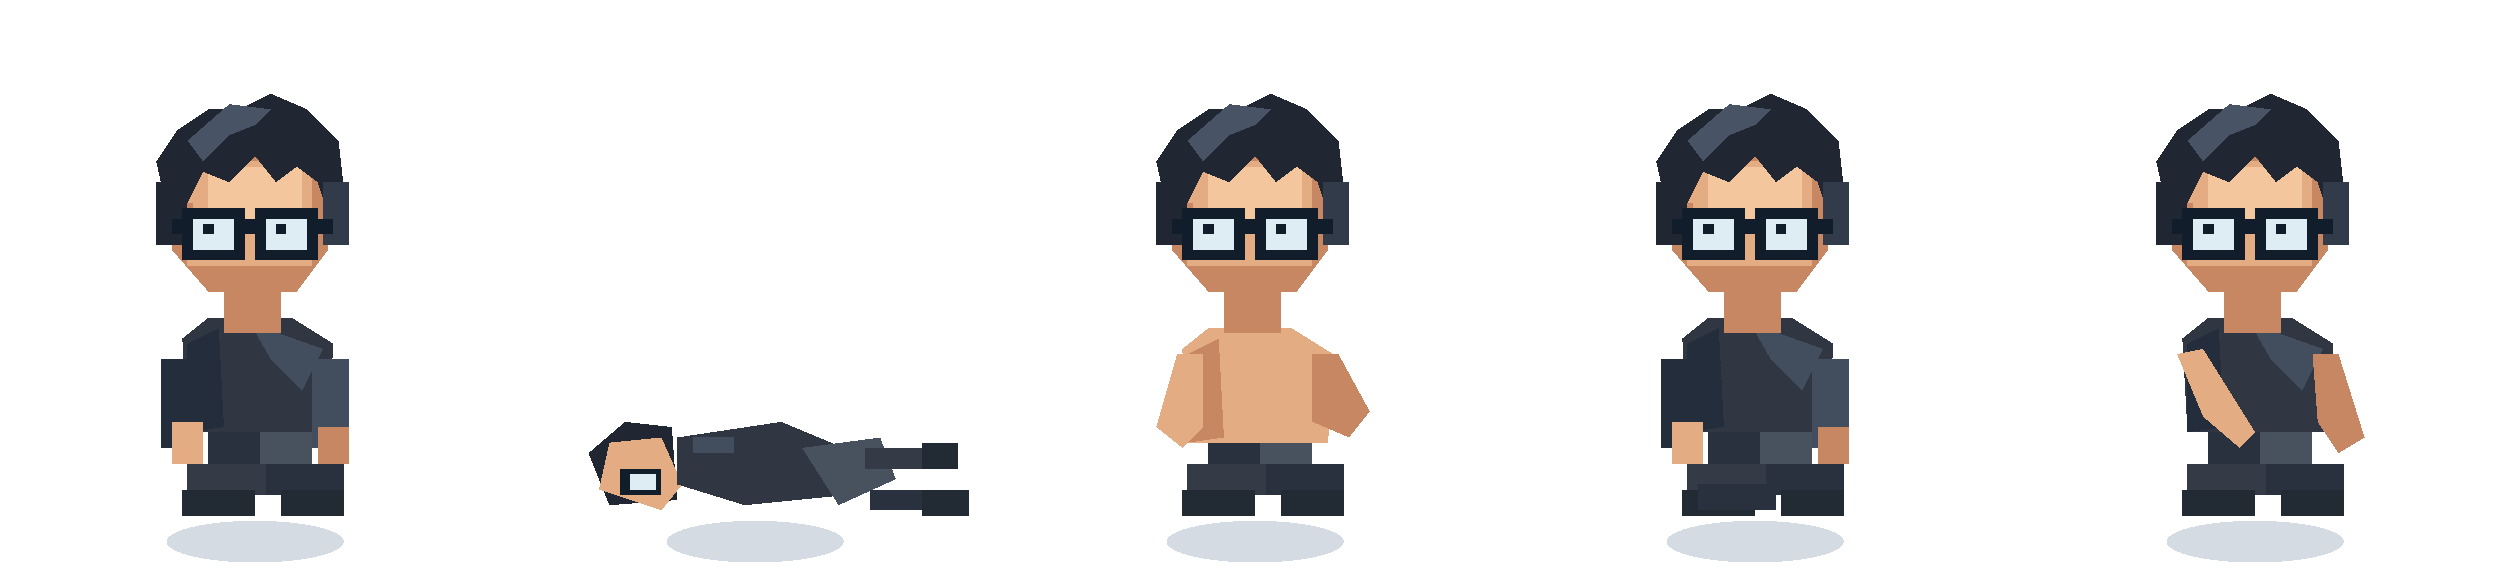
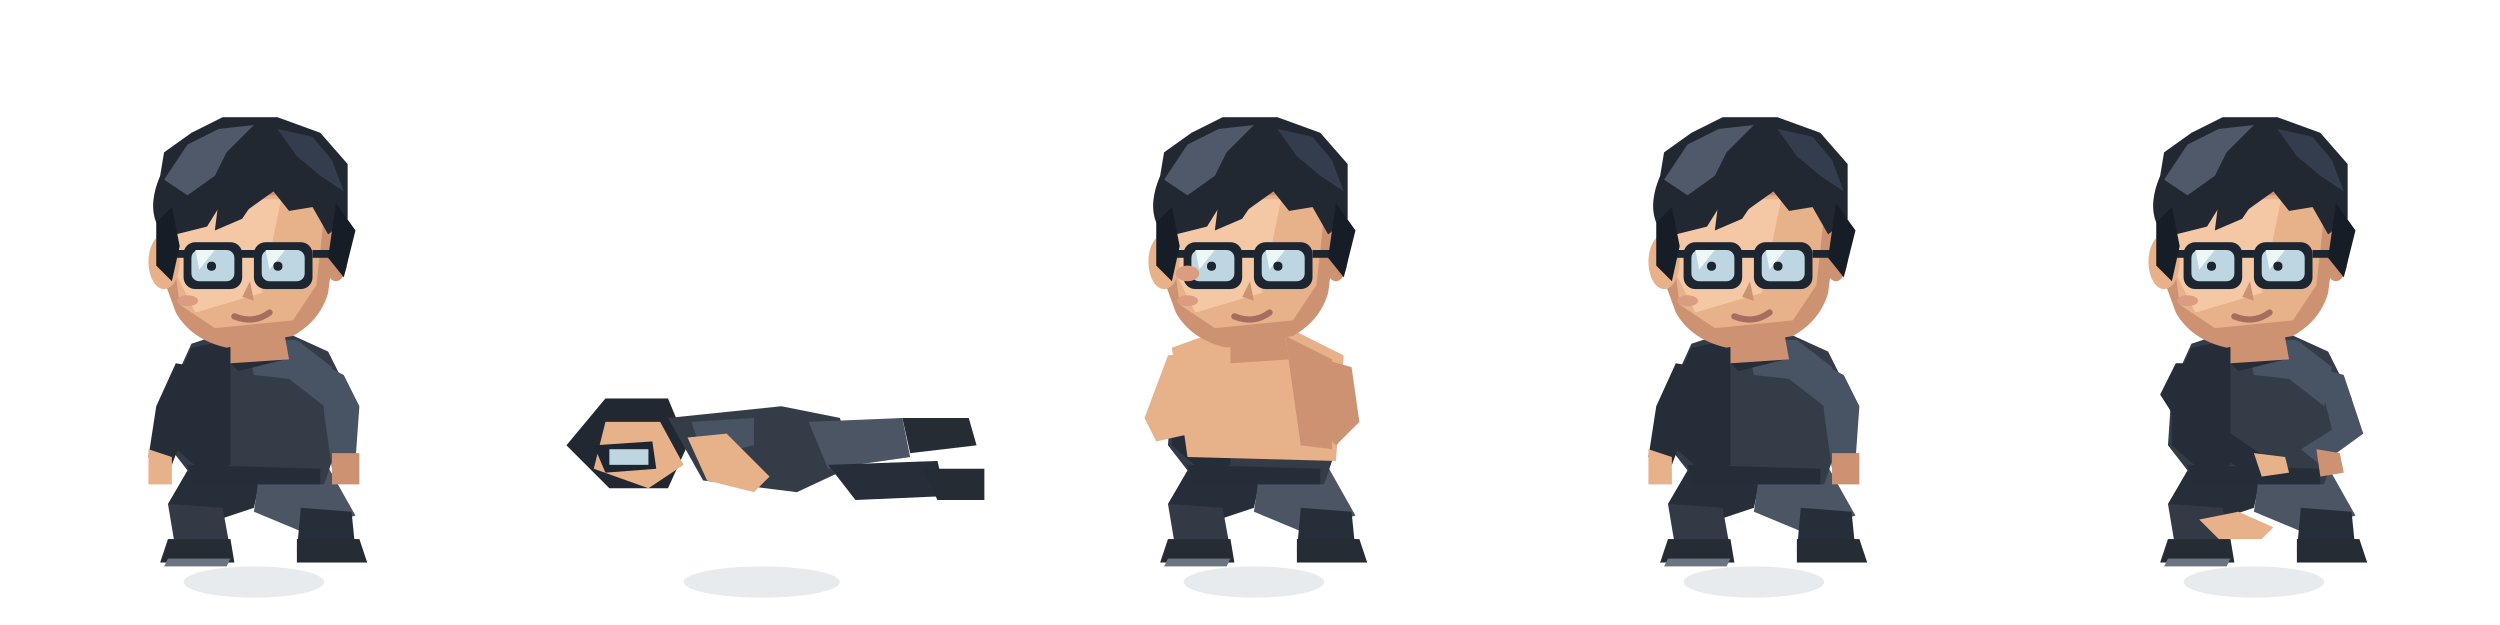
- <svg xmlns="http://www.w3.org/2000/svg" width="480" height="112" viewBox="0 0 480 112" shape-rendering="crispEdges">
+ <svg xmlns="http://www.w3.org/2000/svg" width="640" height="160" viewBox="0 0 640 160" shape-rendering="geometricPrecision">
  <g transform="translate(0 0)">
-     <ellipse cx="49" cy="104" rx="17" ry="4" fill="#5B779442" />
-     <rect x="40" y="80" width="12" height="10" fill="#28313D" />
-     <rect x="50" y="80" width="10" height="11" fill="#48525F" />
-     <rect x="36" y="89" width="15" height="6" fill="#343B47" />
-     <rect x="51" y="89" width="15" height="6" fill="#28313D" />
-     <rect x="35" y="94" width="14" height="5" fill="#222B34" />
-     <rect x="54" y="94" width="12" height="5" fill="#222B34" />
-     <polygon points="35,65 40,61 56,61 64,66 63,83 36,83" fill="#303743" />
-     <polygon points="36,66 42,63 43,82 36,83" fill="#242D3B" />
-     <polygon points="48,62 62,67 58,75 52,69" fill="#424E5E" />
-     <rect x="31" y="69" width="7" height="17" fill="#242D3B" />
-     <rect x="33" y="81" width="6" height="8" fill="#E4AC82" />
-     <rect x="60" y="69" width="7" height="17" fill="#424E5E" />
-     <rect x="61" y="82" width="6" height="7" fill="#C88763" />
-     <polygon points="33,29 36,25 60,25 64,31 63,48 57,56 40,56 33,48" fill="#C88763" />
-     <rect x="36" y="31" width="24" height="20" fill="#E4AC82" />
-     <rect x="40" y="32" width="18" height="12" fill="#F4C69D" />
-     <rect x="33" y="39" width="4" height="9" fill="#C88763" />
-     <rect x="61" y="39" width="4" height="8" fill="#C88763" />
-     <rect x="43" y="52" width="11" height="12" fill="#C88763" />
-     <polygon points="32,40 30,31 34,25 40,21 46,21 52,18 59,21 65,27 66,36 63,41 61,35 57,32 53,35 49,30 44,35 39,33 36,39" fill="#202632" />
-     <polygon points="36,27 44,20 52,21 49,24 44,26 39,31" fill="#485366" />
-     <rect x="30" y="35" width="6" height="12" fill="#202632" />
-     <rect x="62" y="35" width="5" height="12" fill="#323B4A" />
-     <rect x="35" y="40" width="12" height="10" fill="#111D2B" />
-     <rect x="49" y="40" width="12" height="10" fill="#111D2B" />
-     <rect x="37" y="42" width="8" height="6" fill="#DDEDF3" />
-     <rect x="51" y="42" width="8" height="6" fill="#DDEDF3" />
-     <rect x="46" y="42" width="4" height="3" fill="#111D2B" />
-     <rect x="33" y="42" width="3" height="3" fill="#111D2B" />
-     <rect x="61" y="42" width="3" height="3" fill="#111D2B" />
-     <rect x="39" y="43" width="2" height="2" fill="#111D2B" />
-     <rect x="53" y="43" width="2" height="2" fill="#111D2B" />
-     <rect x="46" y="52" width="5" height="1" fill="#C88763" />
-   </g>
-   <g transform="translate(96 0)">
-     <ellipse cx="49" cy="104" rx="17" ry="4" fill="#5B779442" />
-     <polygon points="17,87 24,81 33,82 34,96 21,97" fill="#202632" />
-     <polygon points="21,85 31,84 35,93 31,98 19,94" fill="#E4AC82" />
-     <rect x="23" y="90" width="8" height="5" fill="#111D2B" />
-     <rect x="25" y="91" width="5" height="3" fill="#DDEDF3" />
-     <polygon points="34,84 54,81 66,86 67,95 47,97 34,93" fill="#303743" />
-     <polygon points="58,86 73,84 76,92 65,97" fill="#48525F" />
-     <rect x="70" y="86" width="14" height="4" fill="#343B47" />
-     <rect x="71" y="94" width="14" height="4" fill="#28313D" />
-     <rect x="81" y="85" width="7" height="5" fill="#222B34" />
-     <rect x="81" y="94" width="9" height="5" fill="#222B34" />
-     <rect x="37" y="84" width="8" height="3" fill="#424E5E" />
-   </g>
-   <g transform="translate(192 0)">
-     <ellipse cx="49" cy="104" rx="17" ry="4" fill="#5B779442" />
-     <rect x="40" y="80" width="12" height="10" fill="#28313D" />
-     <rect x="50" y="80" width="10" height="11" fill="#48525F" />
-     <rect x="36" y="89" width="15" height="6" fill="#343B47" />
-     <rect x="51" y="89" width="15" height="6" fill="#28313D" />
-     <rect x="35" y="94" width="14" height="5" fill="#222B34" />
-     <rect x="54" y="94" width="12" height="5" fill="#222B34" />
-     <polygon points="35,67 40,63 56,63 64,68 63,85 36,85" fill="#E4AC82" />
-     <polygon points="36,68 42,65 43,84 36,85" fill="#C88763" />
-     <polygon points="34,68 39,68 39,82 35,86 30,82" fill="#E4AC82" />
-     <polygon points="60,68 65,68 71,79 67,84 60,81" fill="#C88763" />
-     <polygon points="33,29 36,25 60,25 64,31 63,48 57,56 40,56 33,48" fill="#C88763" />
-     <rect x="36" y="31" width="24" height="20" fill="#E4AC82" />
-     <rect x="40" y="32" width="18" height="12" fill="#F4C69D" />
-     <rect x="33" y="39" width="4" height="9" fill="#C88763" />
-     <rect x="61" y="39" width="4" height="8" fill="#C88763" />
-     <rect x="43" y="52" width="11" height="12" fill="#C88763" />
-     <polygon points="32,40 30,31 34,25 40,21 46,21 52,18 59,21 65,27 66,36 63,41 61,35 57,32 53,35 49,30 44,35 39,33 36,39" fill="#202632" />
-     <polygon points="36,27 44,20 52,21 49,24 44,26 39,31" fill="#485366" />
-     <rect x="30" y="35" width="6" height="12" fill="#202632" />
-     <rect x="62" y="35" width="5" height="12" fill="#323B4A" />
-     <rect x="35" y="40" width="12" height="10" fill="#111D2B" />
-     <rect x="49" y="40" width="12" height="10" fill="#111D2B" />
-     <rect x="37" y="42" width="8" height="6" fill="#DDEDF3" />
-     <rect x="51" y="42" width="8" height="6" fill="#DDEDF3" />
-     <rect x="46" y="42" width="4" height="3" fill="#111D2B" />
-     <rect x="33" y="42" width="3" height="3" fill="#111D2B" />
-     <rect x="61" y="42" width="3" height="3" fill="#111D2B" />
-     <rect x="39" y="43" width="2" height="2" fill="#111D2B" />
-     <rect x="53" y="43" width="2" height="2" fill="#111D2B" />
-     <rect x="46" y="52" width="5" height="1" fill="#C88763" />
-   </g>
-   <g transform="translate(288 0)">
-     <ellipse cx="49" cy="104" rx="17" ry="4" fill="#5B779442" />
-     <rect x="40" y="80" width="12" height="10" fill="#28313D" />
-     <rect x="50" y="80" width="10" height="11" fill="#48525F" />
-     <rect x="36" y="89" width="15" height="6" fill="#343B47" />
-     <rect x="51" y="89" width="15" height="6" fill="#28313D" />
-     <rect x="35" y="94" width="14" height="5" fill="#222B34" />
-     <rect x="54" y="94" width="12" height="5" fill="#222B34" />
-     <polygon points="35,65 40,61 56,61 64,66 63,83 36,83" fill="#303743" />
-     <polygon points="36,66 42,63 43,82 36,83" fill="#242D3B" />
-     <polygon points="48,62 62,67 58,75 52,69" fill="#424E5E" />
-     <rect x="31" y="69" width="7" height="17" fill="#242D3B" />
-     <rect x="33" y="81" width="6" height="8" fill="#E4AC82" />
-     <rect x="60" y="69" width="7" height="17" fill="#424E5E" />
-     <rect x="61" y="82" width="6" height="7" fill="#C88763" />
-     <polygon points="33,29 36,25 60,25 64,31 63,48 57,56 40,56 33,48" fill="#C88763" />
-     <rect x="36" y="31" width="24" height="20" fill="#E4AC82" />
-     <rect x="40" y="32" width="18" height="12" fill="#F4C69D" />
-     <rect x="33" y="39" width="4" height="9" fill="#C88763" />
-     <rect x="61" y="39" width="4" height="8" fill="#C88763" />
-     <rect x="43" y="52" width="11" height="12" fill="#C88763" />
-     <polygon points="32,40 30,31 34,25 40,21 46,21 52,18 59,21 65,27 66,36 63,41 61,35 57,32 53,35 49,30 44,35 39,33 36,39" fill="#202632" />
-     <polygon points="36,27 44,20 52,21 49,24 44,26 39,31" fill="#485366" />
-     <rect x="30" y="35" width="6" height="12" fill="#202632" />
-     <rect x="62" y="35" width="5" height="12" fill="#323B4A" />
-     <rect x="35" y="40" width="12" height="10" fill="#111D2B" />
-     <rect x="49" y="40" width="12" height="10" fill="#111D2B" />
-     <rect x="37" y="42" width="8" height="6" fill="#DDEDF3" />
-     <rect x="51" y="42" width="8" height="6" fill="#DDEDF3" />
-     <rect x="46" y="42" width="4" height="3" fill="#111D2B" />
-     <rect x="33" y="42" width="3" height="3" fill="#111D2B" />
-     <rect x="61" y="42" width="3" height="3" fill="#111D2B" />
-     <rect x="39" y="43" width="2" height="2" fill="#111D2B" />
-     <rect x="53" y="43" width="2" height="2" fill="#111D2B" />
-     <rect x="46" y="52" width="5" height="1" fill="#C88763" />
-     <rect x="38" y="93" width="15" height="5" fill="#28313D" />
+     <ellipse cx="65" cy="149" rx="18" ry="4" fill="#52698522" />
+     <g transform="translate(0 5)">
+       <path d="M50 112 L68 112 L65 125 L50 130 L43 124Z" fill="#262E39" />
+       <path d="M67 112 L82 111 L91 127 L77 131 L65 126Z" fill="#4B5564" />
+       <path d="M43 124 L57 125 L59 136 L45 136Z" fill="#343A45" />
+       <path d="M77 125 L90 126 L91 136 L76 136Z" fill="#262E39" />
+       <path d="M43 133 L59 133 L60 139 L41 139Z" fill="#262C34" />
+       <path d="M76 133 L92 133 L94 139 L76 139Z" fill="#262C34" />
+       <path d="M43 138 L59 138 L58 140 L42 140Z" fill="#6B7581" />
+       <path d="M49 83 L58 80 L73 80 L84 85 L90 97 L85 113 L83 119 L50 118 L43 109 L44 94Z" fill="#343C48" />
+       <path d="M49 84 L59 82 L59 114 L52 116 L44 109 L44 95Z" fill="#252D39" />
+       <path d="M63 82 L76 82 L85 89 L83 99 L74 92 L65 91Z" fill="#485463" />
+       <path d="M61 82 Q65 88 70 82 L73 87 L61 90 L57 86Z" fill="#252D39" />
+       <path d="M48 114 L82 115 L82 119 L49 119Z" fill="#252D39" />
+       <path d="M45 88 L51 89 L49 101 L44 114 L38 112 L40 99Z" fill="#252D39" />
+       <path d="M38 110 L44 112 L44 119 L38 119Z" fill="#E7B18A" />
+       <path d="M82 88 L88 91 L92 99 L91 113 L85 115 L83 101Z" fill="#485463" />
+       <path d="M85 111 L92 111 L92 119 L85 119Z" fill="#CD9272" />
+       <path d="M59 76 L72 76 L74 87 L59 88Z" fill="#CD9272" />
+       <path d="M43 48 Q44 42 50 41 L79 42 Q85 45 86 54 L84 70 Q82 77 75 81 L58 84 Q49 82 45 75 L41 64Z" fill="#CD9272" />
+       <path d="M43 50 L51 45 L78 45 L83 50 L81 68 L75 77 L55 79 L46 73Z" fill="#E7B18A" />
+       <path d="M51 46 L72 46 L67 70 L50 75 L45 65 L45 53Z" fill="#F4C8A5" />
+       <ellipse cx="42" cy="62" rx="4" ry="7" fill="#E7B18A" />
+       <ellipse cx="86" cy="61" rx="3" ry="6" fill="#CD9272" />
+       <path d="M44 59 L40 60 L42 64Z" fill="#CD9272" />
+       <rect x="47" y="57" width="15" height="12" fill="#1D2530" rx="3" />
+       <rect x="65" y="57" width="15" height="12" fill="#1D2530" rx="3" />
+       <rect x="49" y="59" width="11" height="8" fill="#BDD6E1" rx="2" />
+       <rect x="67" y="59" width="11" height="8" fill="#BDD6E1" rx="2" />
+       <path d="M50 59 L55 59 L51 64Z" fill="#EDF7F6" />
+       <path d="M68 59 L73 59 L69 64Z" fill="#EDF7F6" />
+       <rect x="61" y="59" width="5" height="2" fill="#1D2530" rx="1" />
+       <rect x="44" y="59" width="4" height="2" fill="#1D2530" />
+       <rect x="80" y="59" width="5" height="2" fill="#1D2530" />
+       <rect x="53" y="62" width="2.3" height="2.3" fill="#1D2530" rx="1" />
+       <rect x="70" y="62" width="2.3" height="2.3" fill="#1D2530" rx="1" />
+       <path d="M64 67 L62 71 L65 72Z" fill="#CD9272" />
+       <path d="M60 76 Q65 78 69 75" fill="none" stroke="#A66E61" stroke-width="1.6" stroke-linecap="round" />
+       <ellipse cx="48" cy="72" rx="2.7" ry="1.4" fill="#DB9C82" />
+       <path d="M40 52 Q38 47 41 40 L42 34 L49 29 L57 25 L71 25 L82 29 L89 37 L89 51 L84 55 L80 48 L74 49 L70 44 L63 49 L58 45 L53 53 L45 55Z" fill="#222832" />
+       <path d="M42 41 L48 32 L56 28 L65 27 L58 34 L55 40 L48 45Z" fill="#50596A" />
+       <path d="M71 28 L80 30 L85 36 L88 44 L82 40 L76 35Z" fill="#343D4D" />
+       <path d="M40 52 L44 48 L46 58 L44 67 L40 63Z" fill="#161D27" />
+       <path d="M86 47 L91 54 L88 66 L84 61Z" fill="#161D27" />
+       <path d="M56 46 Q60 42 66 45 L62 51 L55 54Z" fill="#222832" />
+     </g>
+   </g>
+   <g transform="translate(128 0)">
+     <ellipse cx="67" cy="149" rx="20" ry="4" fill="#536D8422" />
+     <path d="M17 114 L27 102 L43 102 L48 114 L43 125 L28 125Z" fill="#222832" />
+     <path d="M27 108 L41 108 L47 119 L38 125 L24 120Z" fill="#E7B18A" />
+     <path d="M24 114 L39 113 L40 120 L27 121Z" fill="#1D2530" />
+     <rect x="28" y="115" width="10" height="4" fill="#BDD6E1" />
+     <path d="M43 107 L72 104 L87 107 L91 119 L76 126 L52 123Z" fill="#343C48" />
+     <path d="M49 108 L65 107 L65 114 L52 117Z" fill="#485463" />
+     <path d="M79 108 L103 107 L105 117 L84 120Z" fill="#4B5564" />
+     <path d="M84 119 L112 118 L114 127 L91 128Z" fill="#262E39" />
+     <path d="M103 107 L120 107 L122 114 L105 116Z" fill="#262C34" />
+     <path d="M108 120 L124 120 L124 128 L112 128Z" fill="#262C34" />
+     <path d="M48 112 L58 111 L69 122 L65 126 L53 123Z" fill="#E7B18A" />
+   </g>
+   <g transform="translate(256 0)">
+     <ellipse cx="65" cy="149" rx="18" ry="4" fill="#52698522" />
+     <g transform="translate(0 5)">
+       <path d="M50 112 L68 112 L65 125 L50 130 L43 124Z" fill="#262E39" />
+       <path d="M67 112 L82 111 L91 127 L77 131 L65 126Z" fill="#4B5564" />
+       <path d="M43 124 L57 125 L59 136 L45 136Z" fill="#343A45" />
+       <path d="M77 125 L90 126 L91 136 L76 136Z" fill="#262E39" />
+       <path d="M43 133 L59 133 L60 139 L41 139Z" fill="#262C34" />
+       <path d="M76 133 L92 133 L94 139 L76 139Z" fill="#262C34" />
+       <path d="M43 138 L59 138 L58 140 L42 140Z" fill="#6B7581" />
+       <path d="M49 83 L58 80 L73 80 L84 85 L90 97 L85 113 L83 119 L50 118 L43 109 L44 94Z" fill="#343C48" />
+       <path d="M49 84 L59 82 L59 114 L52 116 L44 109 L44 95Z" fill="#252D39" />
+       <path d="M63 82 L76 82 L85 89 L83 99 L74 92 L65 91Z" fill="#485463" />
+       <path d="M61 82 Q65 88 70 82 L73 87 L61 90 L57 86Z" fill="#252D39" />
+       <path d="M48 114 L82 115 L82 119 L49 119Z" fill="#252D39" />
+       <path d="M44 84 L58 79 L74 79 L88 86 L86 113 L48 112Z" fill="#E7B18A" />
+       <path d="M73 81 L85 87 L85 110 L77 109Z" fill="#CD9272" />
+       <path d="M43 86 L52 85 L49 106 L40 108 L37 102Z" fill="#E7B18A" />
+       <path d="M83 87 L90 89 L92 103 L86 109 L81 104Z" fill="#CD9272" />
+       <path d="M59 76 L72 76 L74 87 L59 88Z" fill="#CD9272" />
+       <path d="M43 48 Q44 42 50 41 L79 42 Q85 45 86 54 L84 70 Q82 77 75 81 L58 84 Q49 82 45 75 L41 64Z" fill="#CD9272" />
+       <path d="M43 50 L51 45 L78 45 L83 50 L81 68 L75 77 L55 79 L46 73Z" fill="#E7B18A" />
+       <path d="M51 46 L72 46 L67 70 L50 75 L45 65 L45 53Z" fill="#F4C8A5" />
+       <ellipse cx="42" cy="62" rx="4" ry="7" fill="#E7B18A" />
+       <ellipse cx="86" cy="61" rx="3" ry="6" fill="#CD9272" />
+       <path d="M44 59 L40 60 L42 64Z" fill="#CD9272" />
+       <rect x="47" y="57" width="15" height="12" fill="#1D2530" rx="3" />
+       <rect x="65" y="57" width="15" height="12" fill="#1D2530" rx="3" />
+       <rect x="49" y="59" width="11" height="8" fill="#BDD6E1" rx="2" />
+       <rect x="67" y="59" width="11" height="8" fill="#BDD6E1" rx="2" />
+       <path d="M50 59 L55 59 L51 64Z" fill="#EDF7F6" />
+       <path d="M68 59 L73 59 L69 64Z" fill="#EDF7F6" />
+       <rect x="61" y="59" width="5" height="2" fill="#1D2530" rx="1" />
+       <rect x="44" y="59" width="4" height="2" fill="#1D2530" />
+       <rect x="80" y="59" width="5" height="2" fill="#1D2530" />
+       <rect x="53" y="62" width="2.3" height="2.3" fill="#1D2530" rx="1" />
+       <rect x="70" y="62" width="2.3" height="2.3" fill="#1D2530" rx="1" />
+       <path d="M64 67 L62 71 L65 72Z" fill="#CD9272" />
+       <path d="M60 76 Q65 78 69 75" fill="none" stroke="#A66E61" stroke-width="1.6" stroke-linecap="round" />
+       <ellipse cx="48" cy="72" rx="2.7" ry="1.4" fill="#DB9C82" />
+       <path d="M40 52 Q38 47 41 40 L42 34 L49 29 L57 25 L71 25 L82 29 L89 37 L89 51 L84 55 L80 48 L74 49 L70 44 L63 49 L58 45 L53 53 L45 55Z" fill="#222832" />
+       <path d="M42 41 L48 32 L56 28 L65 27 L58 34 L55 40 L48 45Z" fill="#50596A" />
+       <path d="M71 28 L80 30 L85 36 L88 44 L82 40 L76 35Z" fill="#343D4D" />
+       <path d="M40 52 L44 48 L46 58 L44 67 L40 63Z" fill="#161D27" />
+       <path d="M86 47 L91 54 L88 66 L84 61Z" fill="#161D27" />
+       <path d="M56 46 Q60 42 66 45 L62 51 L55 54Z" fill="#222832" />
+     </g>
+     <ellipse cx="48" cy="70" rx="3" ry="2" fill="#DB9C82" />
  </g>
  <g transform="translate(384 0)">
-     <ellipse cx="49" cy="104" rx="17" ry="4" fill="#5B779442" />
-     <rect x="40" y="80" width="12" height="10" fill="#28313D" />
-     <rect x="50" y="80" width="10" height="11" fill="#48525F" />
-     <rect x="36" y="89" width="15" height="6" fill="#343B47" />
-     <rect x="51" y="89" width="15" height="6" fill="#28313D" />
-     <rect x="35" y="94" width="14" height="5" fill="#222B34" />
-     <rect x="54" y="94" width="12" height="5" fill="#222B34" />
-     <polygon points="35,65 40,61 56,61 64,66 63,83 36,83" fill="#303743" />
-     <polygon points="36,66 42,63 43,82 36,83" fill="#242D3B" />
-     <polygon points="48,62 62,67 58,75 52,69" fill="#424E5E" />
-     <polygon points="34,68 39,67 49,83 46,86 39,80" fill="#E4AC82" />
-     <polygon points="60,68 65,68 70,84 65,87 61,81" fill="#C88763" />
-     <polygon points="33,29 36,25 60,25 64,31 63,48 57,56 40,56 33,48" fill="#C88763" />
-     <rect x="36" y="31" width="24" height="20" fill="#E4AC82" />
-     <rect x="40" y="32" width="18" height="12" fill="#F4C69D" />
-     <rect x="33" y="39" width="4" height="9" fill="#C88763" />
-     <rect x="61" y="39" width="4" height="8" fill="#C88763" />
-     <rect x="43" y="52" width="11" height="12" fill="#C88763" />
-     <polygon points="32,40 30,31 34,25 40,21 46,21 52,18 59,21 65,27 66,36 63,41 61,35 57,32 53,35 49,30 44,35 39,33 36,39" fill="#202632" />
-     <polygon points="36,27 44,20 52,21 49,24 44,26 39,31" fill="#485366" />
-     <rect x="30" y="35" width="6" height="12" fill="#202632" />
-     <rect x="62" y="35" width="5" height="12" fill="#323B4A" />
-     <rect x="35" y="40" width="12" height="10" fill="#111D2B" />
-     <rect x="49" y="40" width="12" height="10" fill="#111D2B" />
-     <rect x="37" y="42" width="8" height="6" fill="#DDEDF3" />
-     <rect x="51" y="42" width="8" height="6" fill="#DDEDF3" />
-     <rect x="46" y="42" width="4" height="3" fill="#111D2B" />
-     <rect x="33" y="42" width="3" height="3" fill="#111D2B" />
-     <rect x="61" y="42" width="3" height="3" fill="#111D2B" />
-     <rect x="39" y="43" width="2" height="2" fill="#111D2B" />
-     <rect x="53" y="43" width="2" height="2" fill="#111D2B" />
-     <rect x="46" y="52" width="5" height="1" fill="#C88763" />
+     <ellipse cx="65" cy="149" rx="18" ry="4" fill="#52698522" />
+     <g transform="translate(0 5)">
+       <path d="M50 112 L68 112 L65 125 L50 130 L43 124Z" fill="#262E39" />
+       <path d="M67 112 L82 111 L91 127 L77 131 L65 126Z" fill="#4B5564" />
+       <path d="M43 124 L57 125 L59 136 L45 136Z" fill="#343A45" />
+       <path d="M77 125 L90 126 L91 136 L76 136Z" fill="#262E39" />
+       <path d="M43 133 L59 133 L60 139 L41 139Z" fill="#262C34" />
+       <path d="M76 133 L92 133 L94 139 L76 139Z" fill="#262C34" />
+       <path d="M43 138 L59 138 L58 140 L42 140Z" fill="#6B7581" />
+       <path d="M49 83 L58 80 L73 80 L84 85 L90 97 L85 113 L83 119 L50 118 L43 109 L44 94Z" fill="#343C48" />
+       <path d="M49 84 L59 82 L59 114 L52 116 L44 109 L44 95Z" fill="#252D39" />
+       <path d="M63 82 L76 82 L85 89 L83 99 L74 92 L65 91Z" fill="#485463" />
+       <path d="M61 82 Q65 88 70 82 L73 87 L61 90 L57 86Z" fill="#252D39" />
+       <path d="M48 114 L82 115 L82 119 L49 119Z" fill="#252D39" />
+       <path d="M45 88 L51 89 L49 101 L44 114 L38 112 L40 99Z" fill="#252D39" />
+       <path d="M38 110 L44 112 L44 119 L38 119Z" fill="#E7B18A" />
+       <path d="M82 88 L88 91 L92 99 L91 113 L85 115 L83 101Z" fill="#485463" />
+       <path d="M85 111 L92 111 L92 119 L85 119Z" fill="#CD9272" />
+       <path d="M59 76 L72 76 L74 87 L59 88Z" fill="#CD9272" />
+       <path d="M43 48 Q44 42 50 41 L79 42 Q85 45 86 54 L84 70 Q82 77 75 81 L58 84 Q49 82 45 75 L41 64Z" fill="#CD9272" />
+       <path d="M43 50 L51 45 L78 45 L83 50 L81 68 L75 77 L55 79 L46 73Z" fill="#E7B18A" />
+       <path d="M51 46 L72 46 L67 70 L50 75 L45 65 L45 53Z" fill="#F4C8A5" />
+       <ellipse cx="42" cy="62" rx="4" ry="7" fill="#E7B18A" />
+       <ellipse cx="86" cy="61" rx="3" ry="6" fill="#CD9272" />
+       <path d="M44 59 L40 60 L42 64Z" fill="#CD9272" />
+       <rect x="47" y="57" width="15" height="12" fill="#1D2530" rx="3" />
+       <rect x="65" y="57" width="15" height="12" fill="#1D2530" rx="3" />
+       <rect x="49" y="59" width="11" height="8" fill="#BDD6E1" rx="2" />
+       <rect x="67" y="59" width="11" height="8" fill="#BDD6E1" rx="2" />
+       <path d="M50 59 L55 59 L51 64Z" fill="#EDF7F6" />
+       <path d="M68 59 L73 59 L69 64Z" fill="#EDF7F6" />
+       <rect x="61" y="59" width="5" height="2" fill="#1D2530" rx="1" />
+       <rect x="44" y="59" width="4" height="2" fill="#1D2530" />
+       <rect x="80" y="59" width="5" height="2" fill="#1D2530" />
+       <rect x="53" y="62" width="2.3" height="2.3" fill="#1D2530" rx="1" />
+       <rect x="70" y="62" width="2.3" height="2.3" fill="#1D2530" rx="1" />
+       <path d="M64 67 L62 71 L65 72Z" fill="#CD9272" />
+       <path d="M60 76 Q65 78 69 75" fill="none" stroke="#A66E61" stroke-width="1.6" stroke-linecap="round" />
+       <ellipse cx="48" cy="72" rx="2.7" ry="1.4" fill="#DB9C82" />
+       <path d="M40 52 Q38 47 41 40 L42 34 L49 29 L57 25 L71 25 L82 29 L89 37 L89 51 L84 55 L80 48 L74 49 L70 44 L63 49 L58 45 L53 53 L45 55Z" fill="#222832" />
+       <path d="M42 41 L48 32 L56 28 L65 27 L58 34 L55 40 L48 45Z" fill="#50596A" />
+       <path d="M71 28 L80 30 L85 36 L88 44 L82 40 L76 35Z" fill="#343D4D" />
+       <path d="M40 52 L44 48 L46 58 L44 67 L40 63Z" fill="#161D27" />
+       <path d="M86 47 L91 54 L88 66 L84 61Z" fill="#161D27" />
+       <path d="M56 46 Q60 42 66 45 L62 51 L55 54Z" fill="#222832" />
+     </g>
+   </g>
+   <g transform="translate(512 0)">
+     <ellipse cx="65" cy="149" rx="18" ry="4" fill="#52698522" />
+     <g transform="translate(0 5)">
+       <path d="M50 112 L68 112 L65 125 L50 130 L43 124Z" fill="#262E39" />
+       <path d="M67 112 L82 111 L91 127 L77 131 L65 126Z" fill="#4B5564" />
+       <path d="M43 124 L57 125 L59 136 L45 136Z" fill="#343A45" />
+       <path d="M77 125 L90 126 L91 136 L76 136Z" fill="#262E39" />
+       <path d="M43 133 L59 133 L60 139 L41 139Z" fill="#262C34" />
+       <path d="M76 133 L92 133 L94 139 L76 139Z" fill="#262C34" />
+       <path d="M43 138 L59 138 L58 140 L42 140Z" fill="#6B7581" />
+       <path d="M49 83 L58 80 L73 80 L84 85 L90 97 L85 113 L83 119 L50 118 L43 109 L44 94Z" fill="#343C48" />
+       <path d="M49 84 L59 82 L59 114 L52 116 L44 109 L44 95Z" fill="#252D39" />
+       <path d="M63 82 L76 82 L85 89 L83 99 L74 92 L65 91Z" fill="#485463" />
+       <path d="M61 82 Q65 88 70 82 L73 87 L61 90 L57 86Z" fill="#252D39" />
+       <path d="M48 114 L82 115 L82 119 L49 119Z" fill="#252D39" />
+       <path d="M45 88 L50 88 L53 102 L68 112 L65 117 L48 107 L41 96Z" fill="#252D39" />
+       <path d="M65 111 L73 112 L74 116 L67 117Z" fill="#E7B18A" />
+       <path d="M81 89 L88 91 L93 106 L82 114 L77 110 L85 105Z" fill="#485463" />
+       <path d="M81 110 L87 111 L88 116 L82 117Z" fill="#CD9272" />
+       <path d="M59 76 L72 76 L74 87 L59 88Z" fill="#CD9272" />
+       <path d="M43 48 Q44 42 50 41 L79 42 Q85 45 86 54 L84 70 Q82 77 75 81 L58 84 Q49 82 45 75 L41 64Z" fill="#CD9272" />
+       <path d="M43 50 L51 45 L78 45 L83 50 L81 68 L75 77 L55 79 L46 73Z" fill="#E7B18A" />
+       <path d="M51 46 L72 46 L67 70 L50 75 L45 65 L45 53Z" fill="#F4C8A5" />
+       <ellipse cx="42" cy="62" rx="4" ry="7" fill="#E7B18A" />
+       <ellipse cx="86" cy="61" rx="3" ry="6" fill="#CD9272" />
+       <path d="M44 59 L40 60 L42 64Z" fill="#CD9272" />
+       <rect x="47" y="57" width="15" height="12" fill="#1D2530" rx="3" />
+       <rect x="65" y="57" width="15" height="12" fill="#1D2530" rx="3" />
+       <rect x="49" y="59" width="11" height="8" fill="#BDD6E1" rx="2" />
+       <rect x="67" y="59" width="11" height="8" fill="#BDD6E1" rx="2" />
+       <path d="M50 59 L55 59 L51 64Z" fill="#EDF7F6" />
+       <path d="M68 59 L73 59 L69 64Z" fill="#EDF7F6" />
+       <rect x="61" y="59" width="5" height="2" fill="#1D2530" rx="1" />
+       <rect x="44" y="59" width="4" height="2" fill="#1D2530" />
+       <rect x="80" y="59" width="5" height="2" fill="#1D2530" />
+       <rect x="53" y="62" width="2.3" height="2.3" fill="#1D2530" rx="1" />
+       <rect x="70" y="62" width="2.3" height="2.3" fill="#1D2530" rx="1" />
+       <path d="M64 67 L62 71 L65 72Z" fill="#CD9272" />
+       <path d="M60 76 Q65 78 69 75" fill="none" stroke="#A66E61" stroke-width="1.6" stroke-linecap="round" />
+       <ellipse cx="48" cy="72" rx="2.7" ry="1.4" fill="#DB9C82" />
+       <path d="M40 52 Q38 47 41 40 L42 34 L49 29 L57 25 L71 25 L82 29 L89 37 L89 51 L84 55 L80 48 L74 49 L70 44 L63 49 L58 45 L53 53 L45 55Z" fill="#222832" />
+       <path d="M42 41 L48 32 L56 28 L65 27 L58 34 L55 40 L48 45Z" fill="#50596A" />
+       <path d="M71 28 L80 30 L85 36 L88 44 L82 40 L76 35Z" fill="#343D4D" />
+       <path d="M40 52 L44 48 L46 58 L44 67 L40 63Z" fill="#161D27" />
+       <path d="M86 47 L91 54 L88 66 L84 61Z" fill="#161D27" />
+       <path d="M56 46 Q60 42 66 45 L62 51 L55 54Z" fill="#222832" />
+     </g>
+     <path d="M51 133 L61 131 L70 135 L67 138 L56 138Z" fill="#E7B18A" />
  </g>
</svg>
